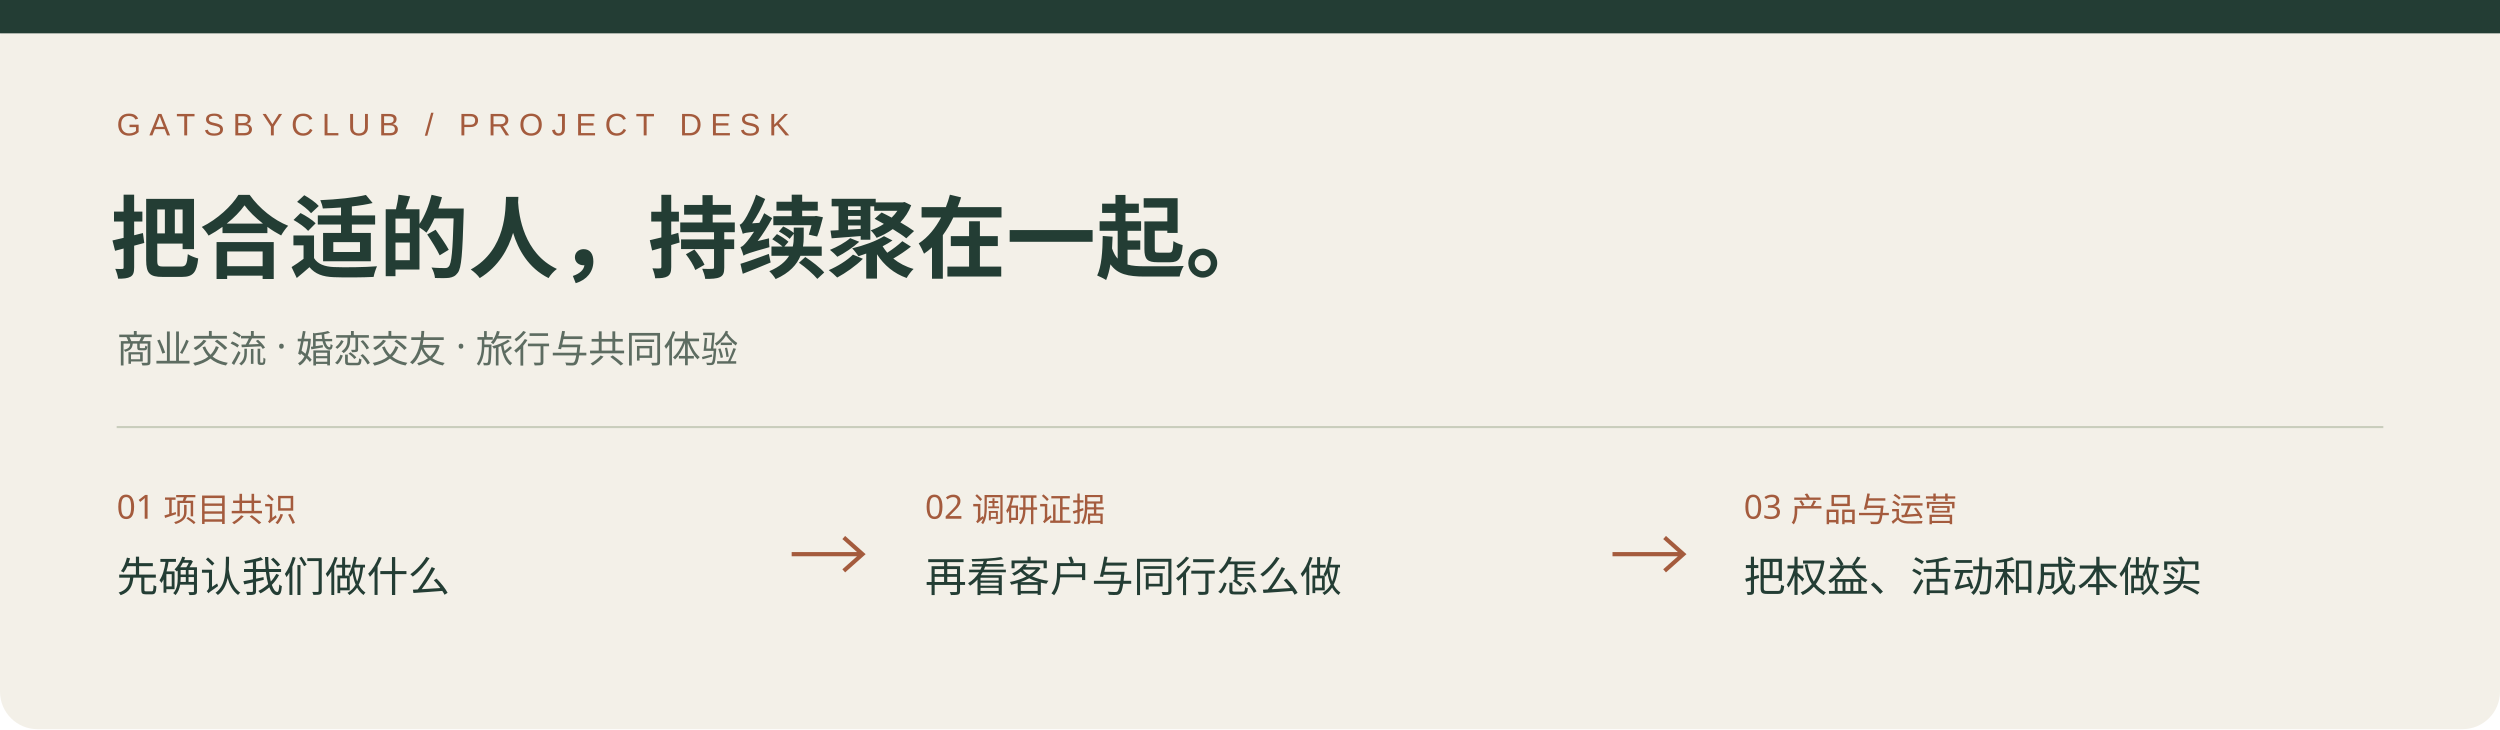
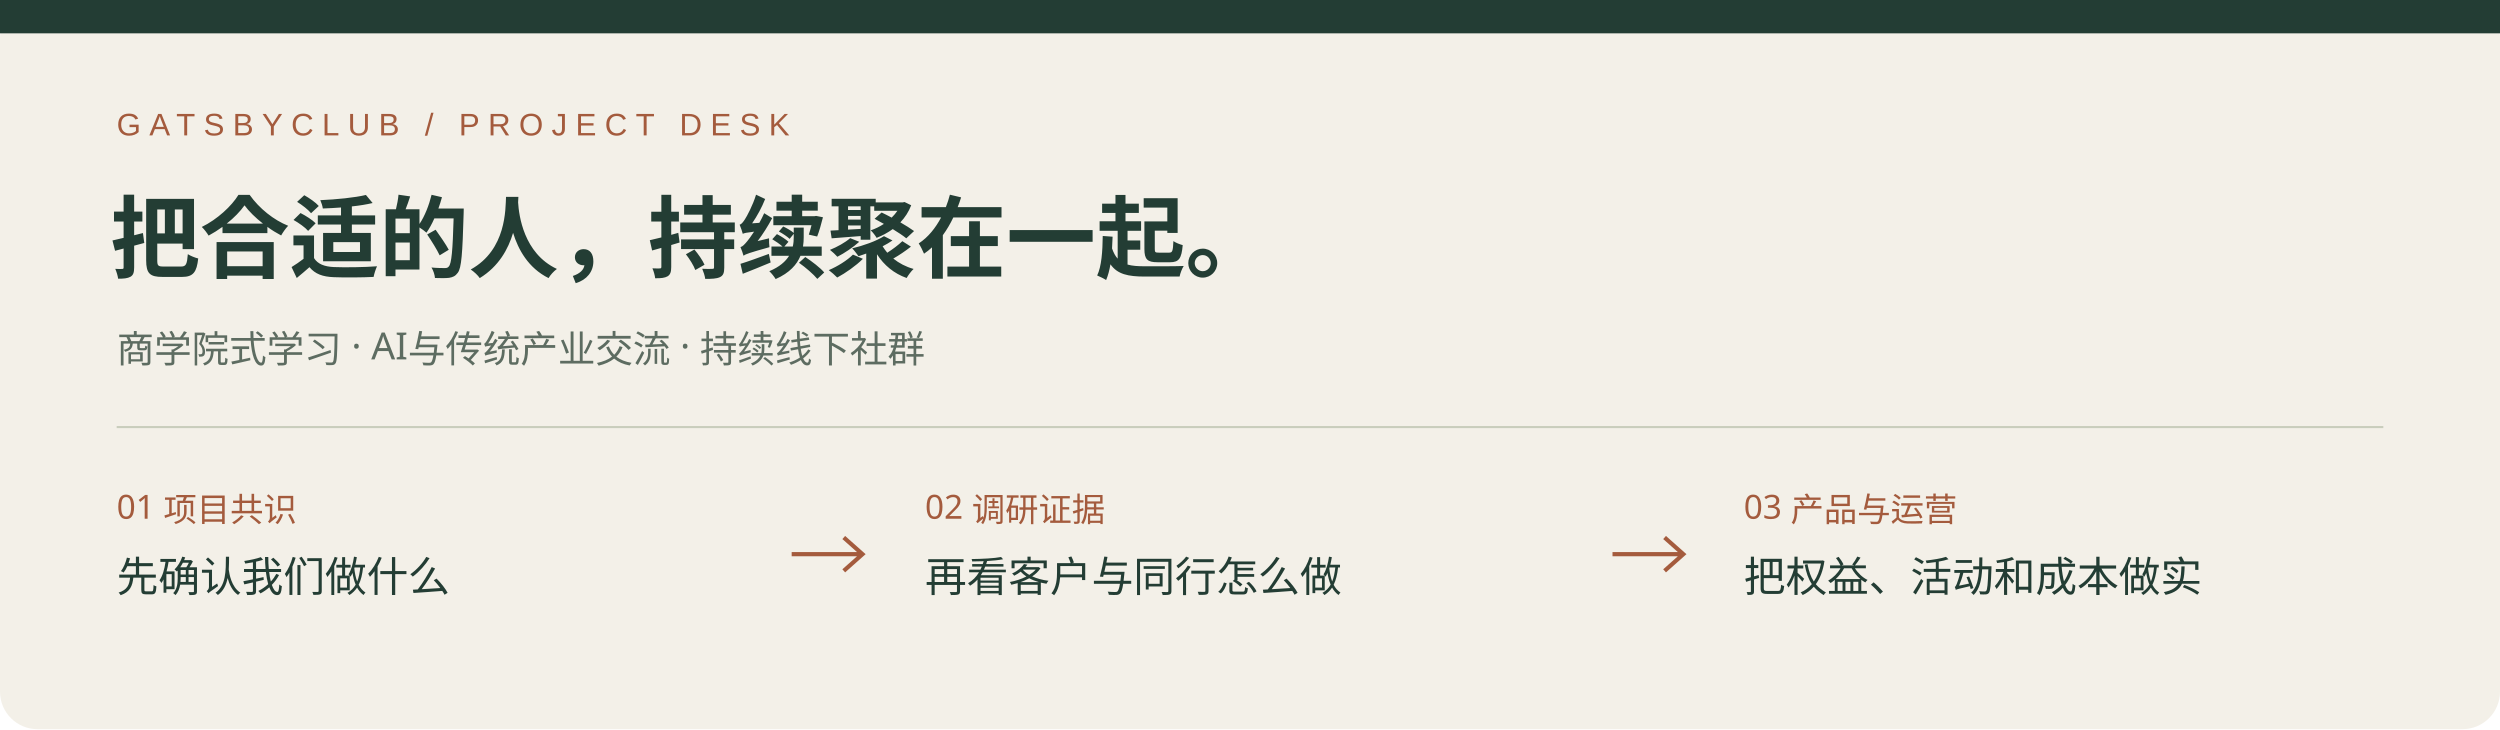
<svg xmlns="http://www.w3.org/2000/svg" width="1200" height="350" viewBox="0 0 1200 350" role="img" aria-labelledby="title desc">
  <rect width="1200" height="350" rx="18" fill="#f3f0e8" />
  <path d="M0 8h1200" stroke="#233d34" stroke-width="16" />
  <text x="56" y="65" fill="#a45b3d" font-size="15" letter-spacing="4" font-family="Arial,sans-serif">GATSBYCLUB / PROJECT DESK</text>
  <text x="53" y="130" fill="#233d34" font-size="43" font-weight="600" font-family="PingFang SC,Microsoft YaHei,sans-serif">把合适的人，持续聚在一起。</text>
-   <text x="56" y="174" fill="#5d6c61" font-size="18" font-family="PingFang SC,Microsoft YaHei,sans-serif">商业交流 · 婚恋交友 · 旅行与共同体验</text>
+   <text x="56" y="174" fill="#5d6c61" font-size="18" font-family="PingFang SC,Microsoft YaHei,sans-serif">商学院式学习 · AI与传统产业交流 · 持续线下社群</text>
  <path d="M56 205h1088" stroke="#c8cdbc" />
  <g font-family="PingFang SC,Microsoft YaHei,sans-serif">
    <text x="56" y="249" fill="#a45b3d" font-size="16">01 项目共识</text>
    <text x="56" y="284" fill="#233d34" font-size="20">先确认我们做什么</text>
    <text x="444" y="249" fill="#a45b3d" font-size="16">02 调研证据</text>
    <text x="444" y="284" fill="#233d34" font-size="20">再看客户与同行怎么做</text>
    <text x="837" y="249" fill="#a45b3d" font-size="16">03 产品与运营</text>
    <text x="837" y="284" fill="#233d34" font-size="20">把权益、活动和成本做实</text>
  </g>
  <path d="M380 266h34m-9-8 9 8-9 8M774 266h34m-9-8 9 8-9 8" stroke="#a45b3d" stroke-width="2" fill="none" />
</svg>
